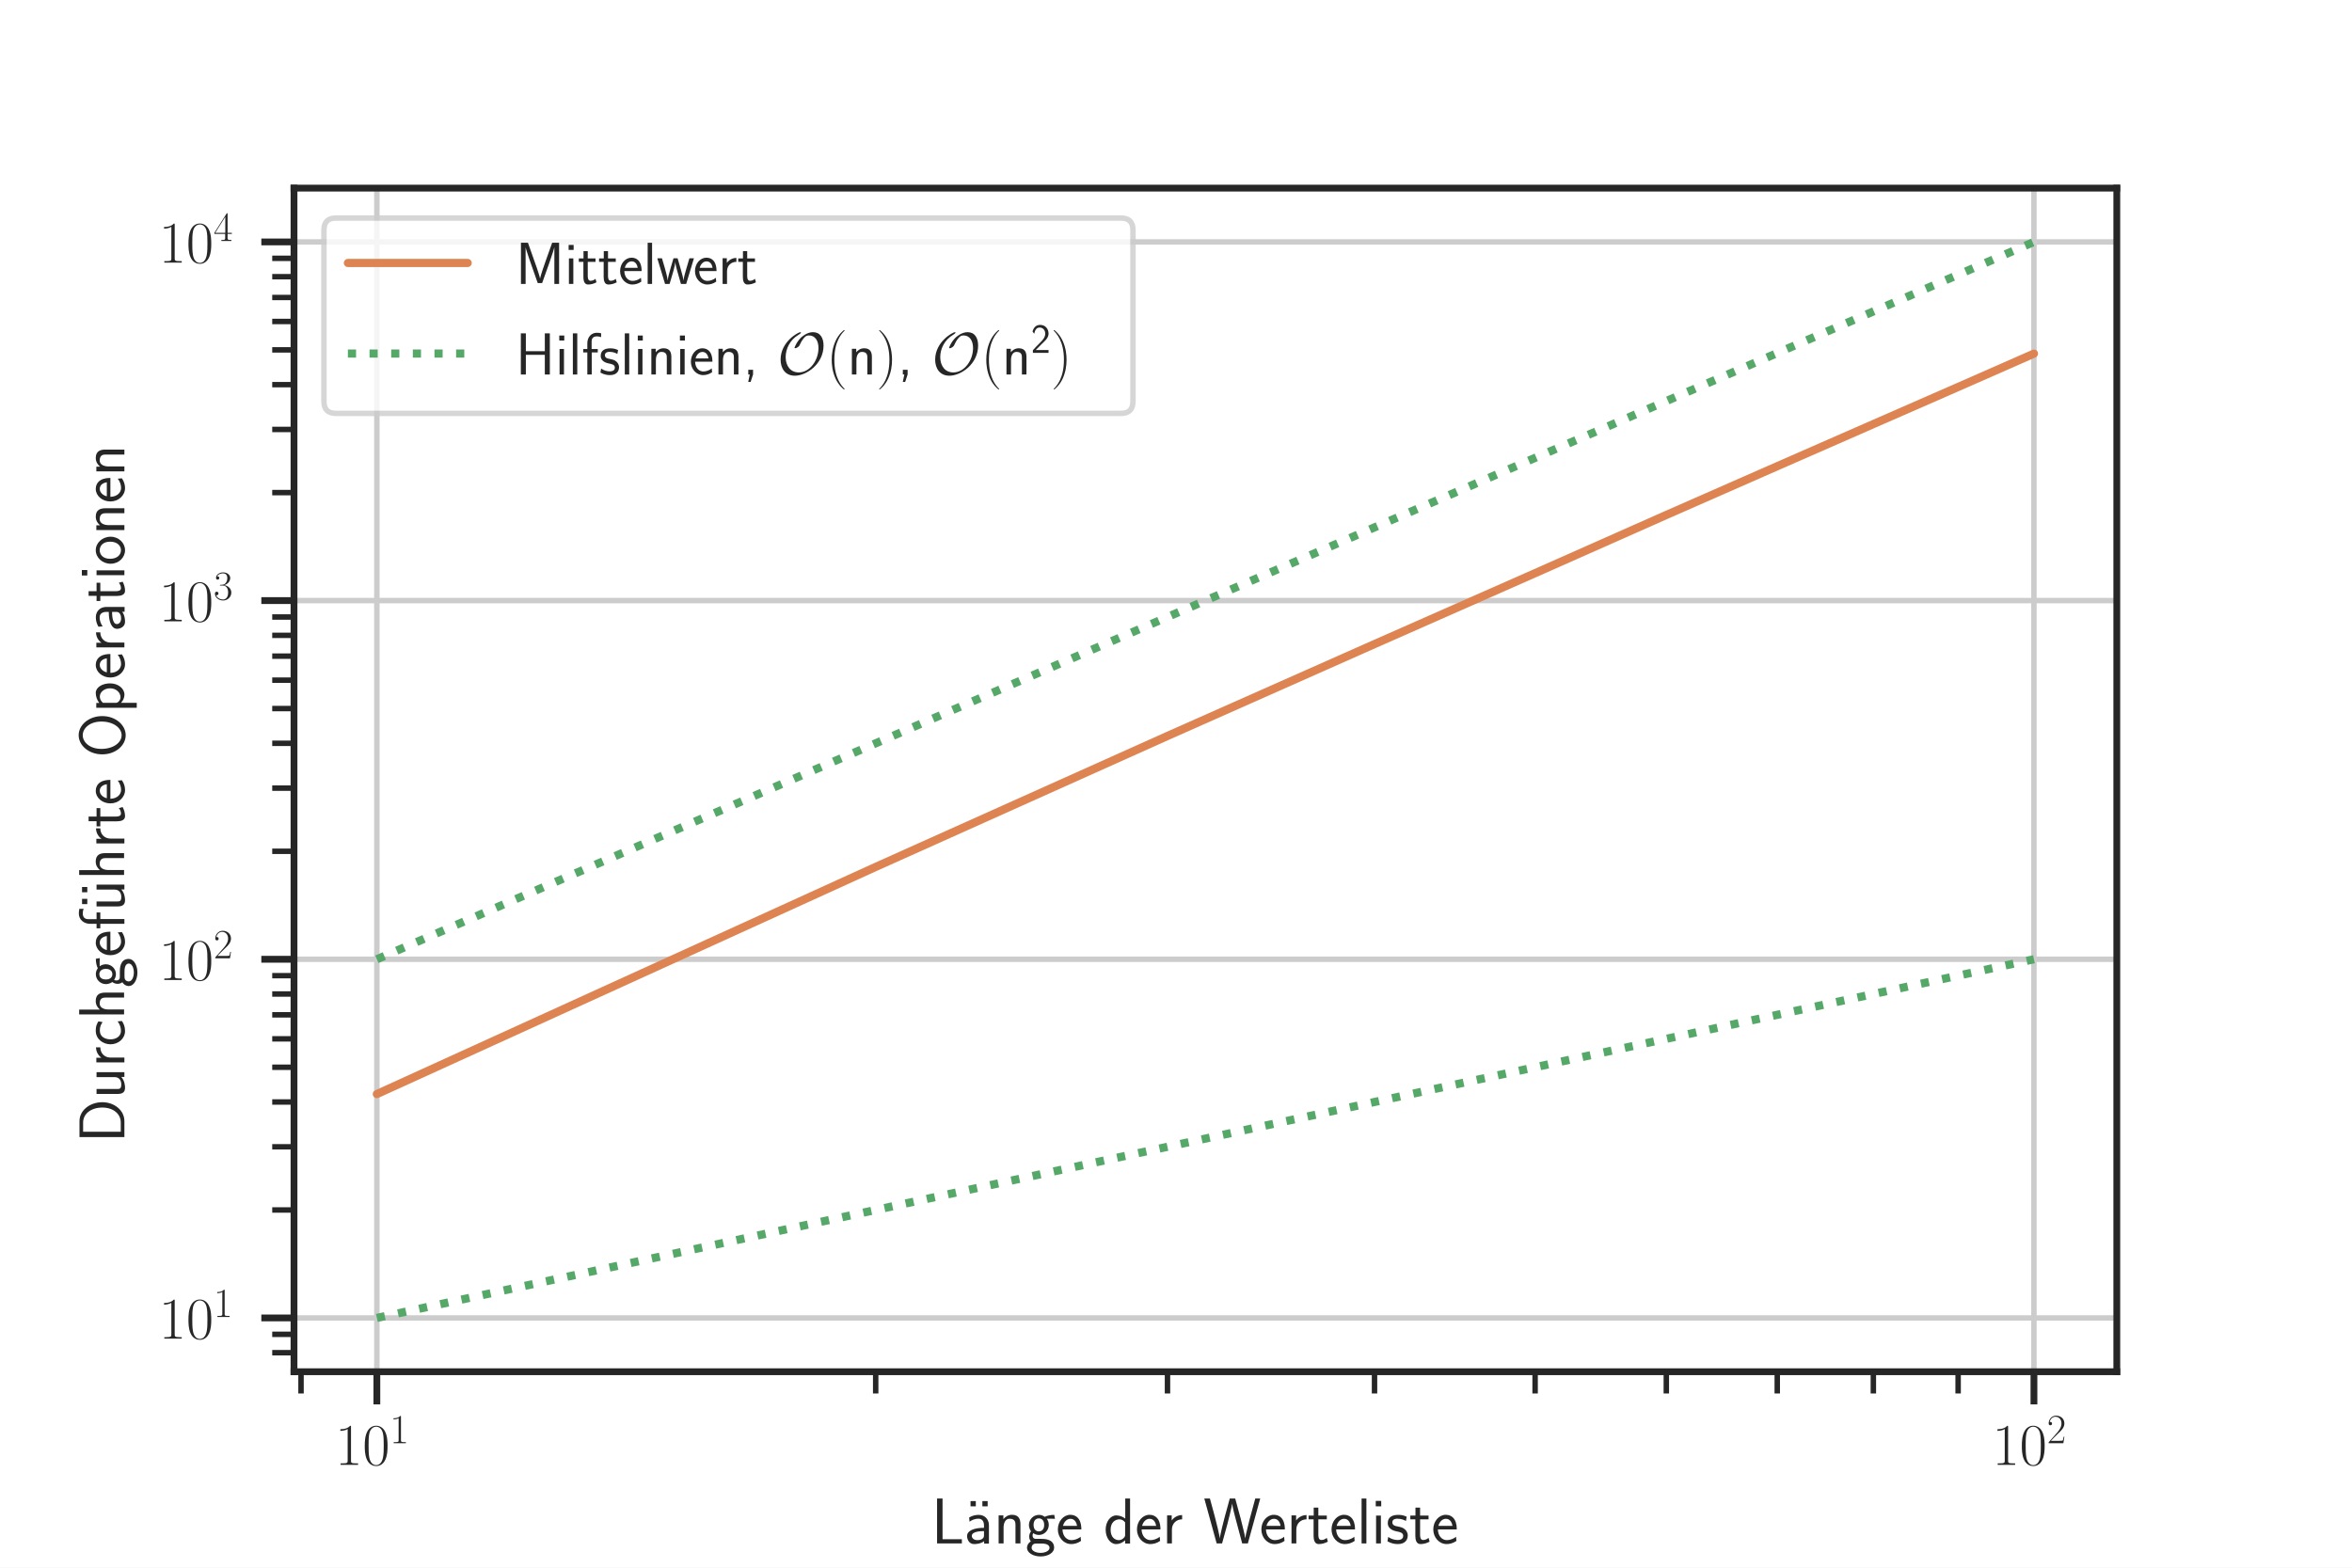
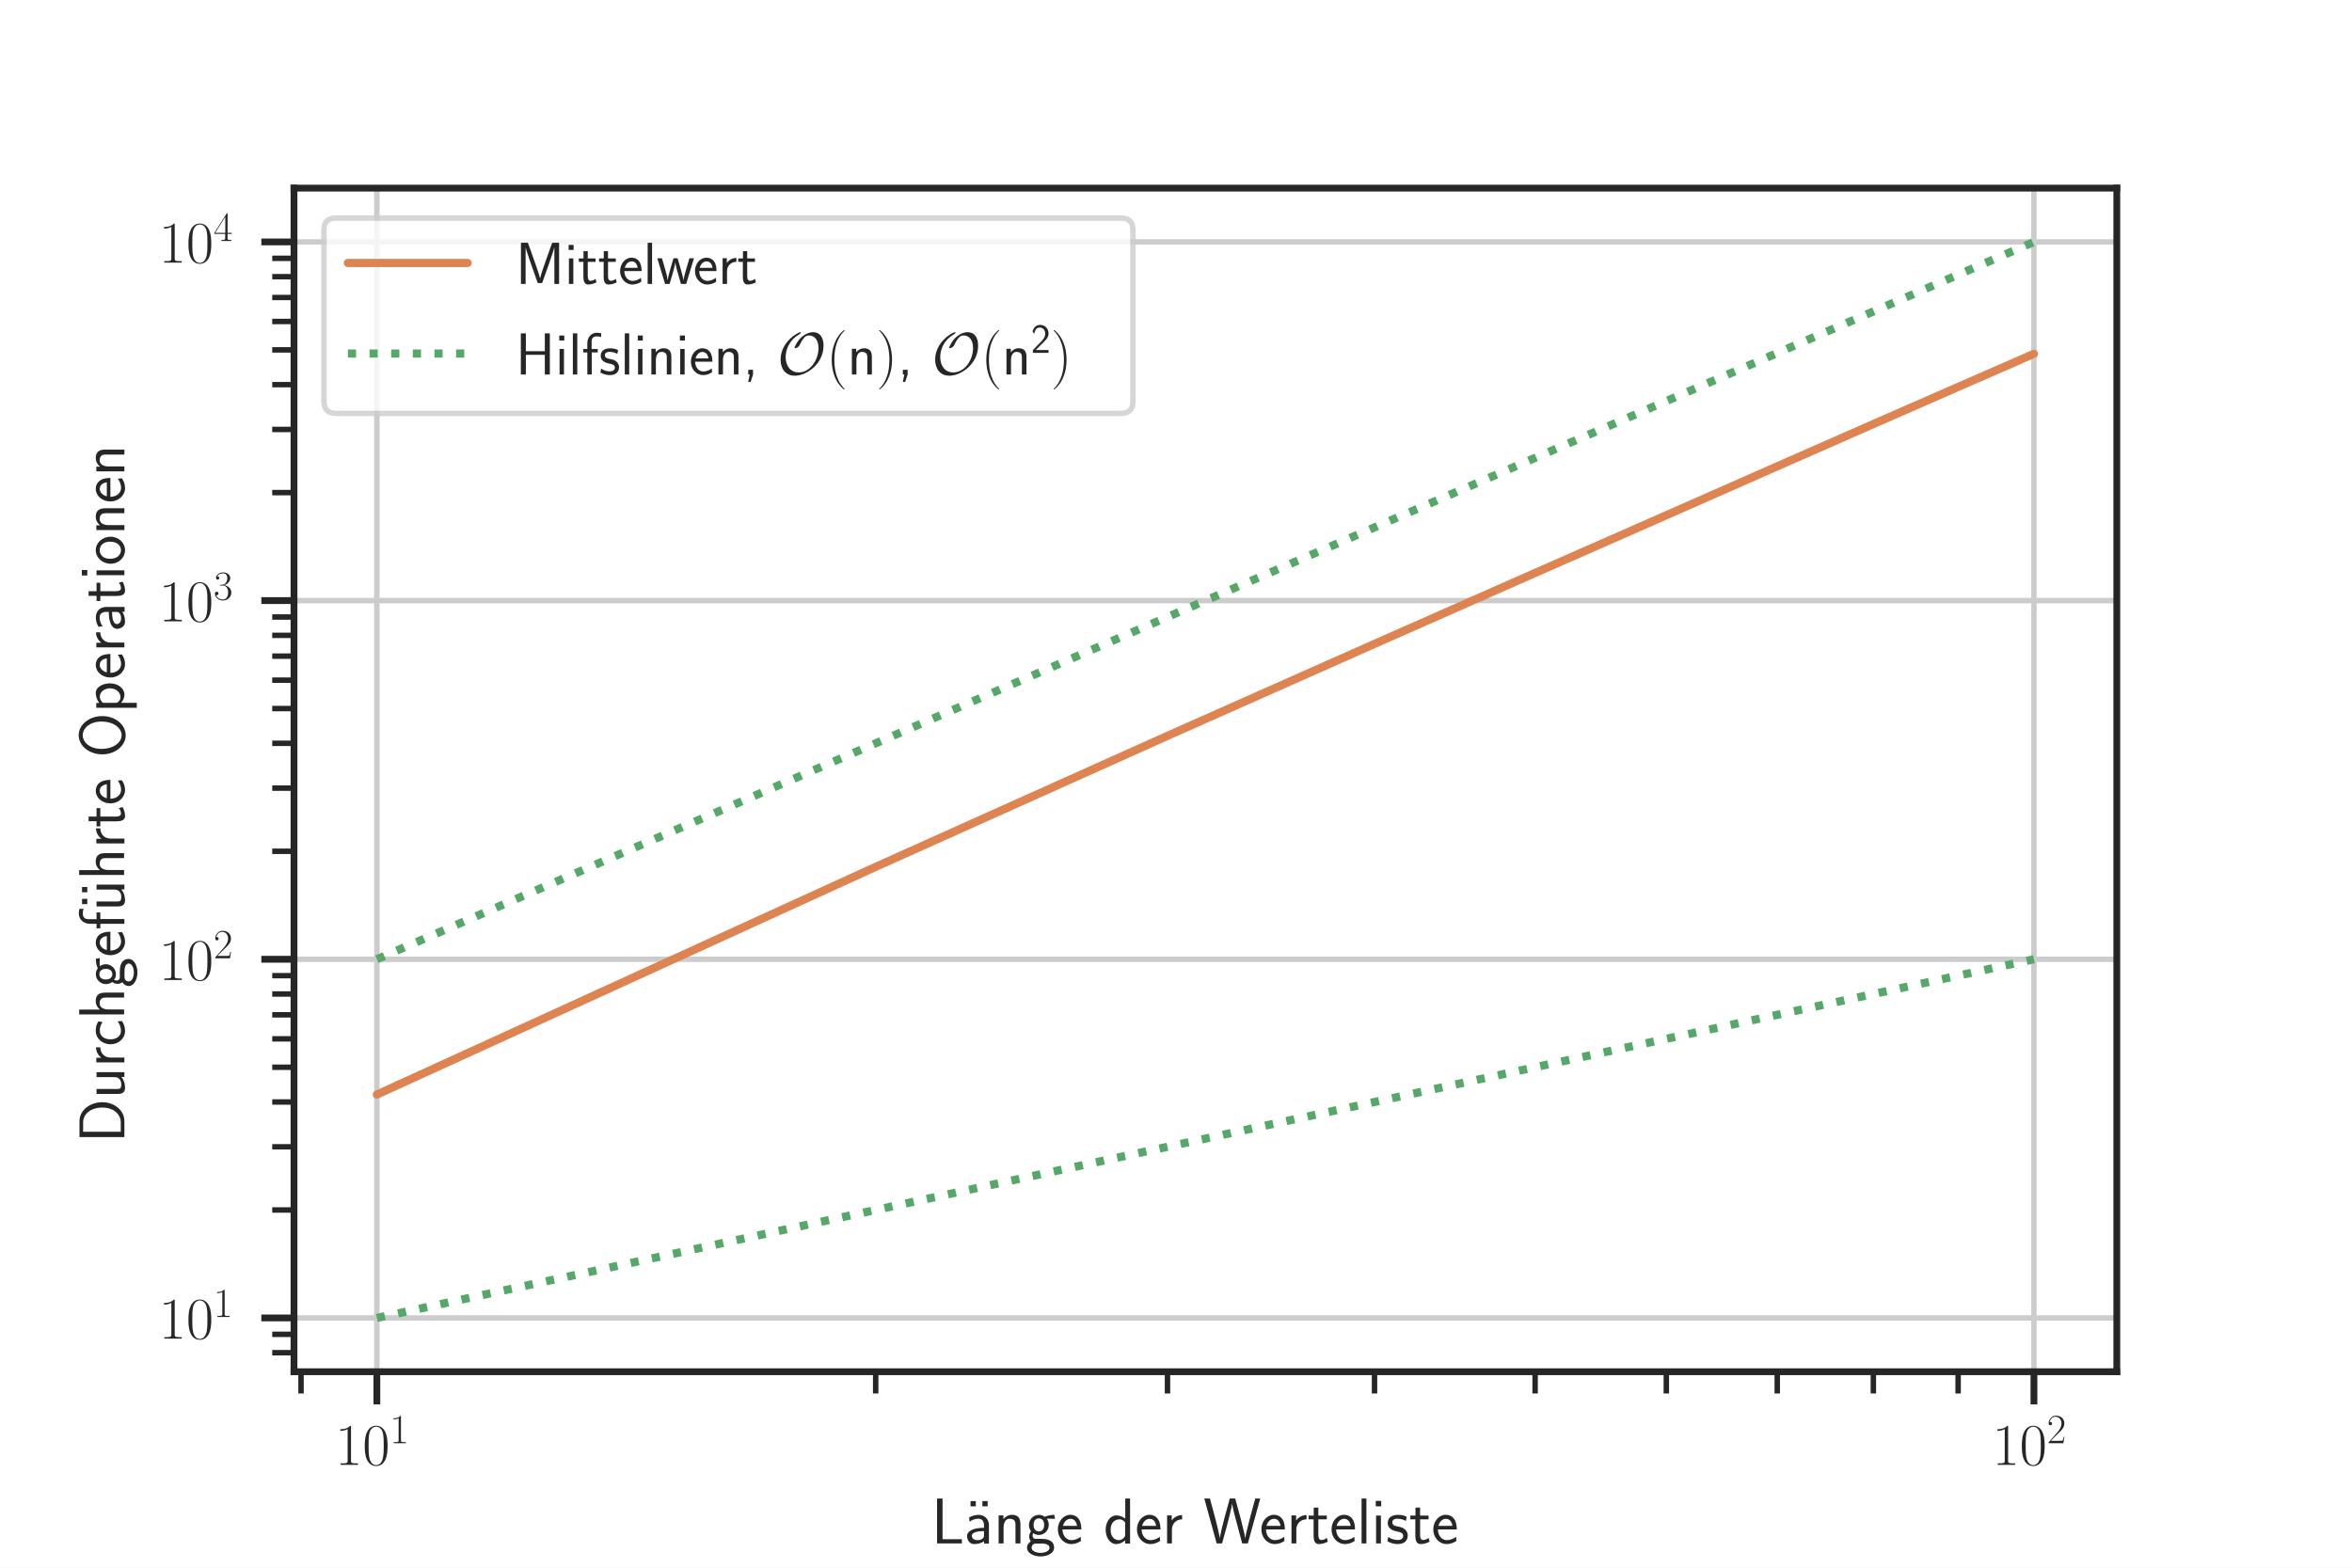
<svg xmlns="http://www.w3.org/2000/svg" xmlns:xlink="http://www.w3.org/1999/xlink" height="288pt" version="1.1" viewBox="0 0 432 288" width="432pt">
  <defs>
    <style type="text/css">*{stroke-linecap:butt;stroke-linejoin:round;}</style>
  </defs>
  <g id="figure_1">
    <g id="patch_1">
      <path d="M 0 288  L 432 288  L 432 0  L 0 0  z " style="fill:#ffffff;" />
    </g>
    <g id="axes_1">
      <g id="patch_2">
        <path d="M 54 252  L 388.8 252  L 388.8 34.56  L 54 34.56  z " style="fill:#ffffff;" />
      </g>
      <g id="matplotlib.axis_1">
        <g id="xtick_1">
          <g id="line2d_1">
-             <path clip-path="url(#pa0c20b4eb7)" d="M 69.218 252  L 69.218 34.56  " style="fill:none;stroke:#cccccc;stroke-linecap:round;" />
+             <path clip-path="url(#pddc9205311)" d="M 69.218 252  L 69.218 34.56  " style="fill:none;stroke:#cccccc;stroke-linecap:round;" />
          </g>
          <g id="line2d_2">
            <defs>
-               <path d="M 0 0  L 0 6  " id="m7b3c4030e3" style="stroke:#262626;stroke-width:1.25;" />
-             </defs>
-             <g>
-               <use style="fill:#262626;stroke:#262626;stroke-width:1.25;" x="69.218" xlink:href="#m7b3c4030e3" y="252" />
+               <path d="M 0 0  L 0 6  " id="m50758272ce" style="stroke:#262626;stroke-width:1.25;" />
+             </defs>
+             <g>
+               <use style="fill:#262626;stroke:#262626;stroke-width:1.25;" x="69.218" xlink:href="#m50758272ce" y="252" />
            </g>
          </g>
          <g id="text_1">
            <g style="fill:#262626;" transform="translate(61.55454 269.1103)scale(0.11 -0.11)">
              <defs>
                <path d="M 1702 4058  C 1702 4192 1696 4192 1606 4192  C 1357 3916 979 3827 621 3827  C 602 3827 570 3827 563 3808  C 557 3795 557 3782 557 3648  C 755 3648 1088 3686 1344 3839  L 1344 461  C 1344 236 1331 160 781 160  L 589 160  L 589 0  C 896 0 1216 0 1523 0  C 1830 0 2150 0 2458 0  L 2458 160  L 2266 160  C 1715 160 1702 230 1702 458  L 1702 4058  z " id="CMR17-31" transform="scale(0.015625)" />
                <path d="M 2688 2025  C 2688 2416 2682 3080 2413 3591  C 2176 4039 1798 4198 1466 4198  C 1158 4198 768 4058 525 3597  C 269 3118 243 2524 243 2025  C 243 1661 250 1106 448 619  C 723 -39 1216 -128 1466 -128  C 1760 -128 2208 -7 2470 600  C 2662 1042 2688 1559 2688 2025  z M 1466 -26  C 1056 -26 813 325 723 812  C 653 1188 653 1738 653 2096  C 653 2588 653 2997 736 3387  C 858 3929 1216 4096 1466 4096  C 1728 4096 2067 3923 2189 3400  C 2272 3036 2278 2607 2278 2096  C 2278 1680 2278 1169 2202 792  C 2067 95 1690 -26 1466 -26  z " id="CMR17-30" transform="scale(0.015625)" />
              </defs>
              <use transform="scale(0.996264)" xlink:href="#CMR17-31" />
              <use transform="translate(45.69048 0)scale(0.996264)" xlink:href="#CMR17-30" />
              <use transform="translate(91.38095 36.15364)scale(0.697382)" xlink:href="#CMR17-31" />
            </g>
          </g>
        </g>
        <g id="xtick_2">
          <g id="line2d_3">
-             <path clip-path="url(#pa0c20b4eb7)" d="M 373.582 252  L 373.582 34.56  " style="fill:none;stroke:#cccccc;stroke-linecap:round;" />
+             <path clip-path="url(#pddc9205311)" d="M 373.582 252  L 373.582 34.56  " style="fill:none;stroke:#cccccc;stroke-linecap:round;" />
          </g>
          <g id="line2d_4">
            <g>
-               <use style="fill:#262626;stroke:#262626;stroke-width:1.25;" x="373.582" xlink:href="#m7b3c4030e3" y="252" />
+               <use style="fill:#262626;stroke:#262626;stroke-width:1.25;" x="373.582" xlink:href="#m50758272ce" y="252" />
            </g>
          </g>
          <g id="text_2">
            <g style="fill:#262626;" transform="translate(365.9182 269.1103)scale(0.11 -0.11)">
              <defs>
                <path d="M 2669 989  L 2554 989  C 2490 536 2438 459 2413 420  C 2381 369 1920 369 1830 369  L 602 369  C 832 619 1280 1072 1824 1597  C 2214 1967 2669 2402 2669 3035  C 2669 3790 2067 4224 1395 4224  C 691 4224 262 3604 262 3030  C 262 2780 448 2748 525 2748  C 589 2748 781 2787 781 3010  C 781 3207 614 3264 525 3264  C 486 3264 448 3258 422 3245  C 544 3790 915 4058 1306 4058  C 1862 4058 2227 3617 2227 3035  C 2227 2479 1901 2000 1536 1584  L 262 146  L 262 0  L 2515 0  L 2669 989  z " id="CMR17-32" transform="scale(0.015625)" />
              </defs>
              <use transform="scale(0.996264)" xlink:href="#CMR17-31" />
              <use transform="translate(45.69048 0)scale(0.996264)" xlink:href="#CMR17-30" />
              <use transform="translate(91.38095 36.15364)scale(0.697382)" xlink:href="#CMR17-32" />
            </g>
          </g>
        </g>
        <g id="xtick_3">
          <g id="line2d_5">
            <defs>
-               <path d="M 0 0  L 0 4  " id="mdffe1704fd" style="stroke:#262626;" />
-             </defs>
-             <g>
-               <use style="fill:#262626;stroke:#262626;" x="55.291" xlink:href="#mdffe1704fd" y="252" />
+               <path d="M 0 0  L 0 4  " id="m660ee45338" style="stroke:#262626;" />
+             </defs>
+             <g>
+               <use style="fill:#262626;stroke:#262626;" x="55.291" xlink:href="#m660ee45338" y="252" />
            </g>
          </g>
        </g>
        <g id="xtick_4">
          <g id="line2d_6">
            <g>
-               <use style="fill:#262626;stroke:#262626;" x="160.841" xlink:href="#mdffe1704fd" y="252" />
+               <use style="fill:#262626;stroke:#262626;" x="160.841" xlink:href="#m660ee45338" y="252" />
            </g>
          </g>
        </g>
        <g id="xtick_5">
          <g id="line2d_7">
            <g>
-               <use style="fill:#262626;stroke:#262626;" x="214.437" xlink:href="#mdffe1704fd" y="252" />
+               <use style="fill:#262626;stroke:#262626;" x="214.437" xlink:href="#m660ee45338" y="252" />
            </g>
          </g>
        </g>
        <g id="xtick_6">
          <g id="line2d_8">
            <g>
-               <use style="fill:#262626;stroke:#262626;" x="252.463" xlink:href="#mdffe1704fd" y="252" />
+               <use style="fill:#262626;stroke:#262626;" x="252.463" xlink:href="#m660ee45338" y="252" />
            </g>
          </g>
        </g>
        <g id="xtick_7">
          <g id="line2d_9">
            <g>
-               <use style="fill:#262626;stroke:#262626;" x="281.959" xlink:href="#mdffe1704fd" y="252" />
+               <use style="fill:#262626;stroke:#262626;" x="281.959" xlink:href="#m660ee45338" y="252" />
            </g>
          </g>
        </g>
        <g id="xtick_8">
          <g id="line2d_10">
            <g>
-               <use style="fill:#262626;stroke:#262626;" x="306.059" xlink:href="#mdffe1704fd" y="252" />
+               <use style="fill:#262626;stroke:#262626;" x="306.059" xlink:href="#m660ee45338" y="252" />
            </g>
          </g>
        </g>
        <g id="xtick_9">
          <g id="line2d_11">
            <g>
-               <use style="fill:#262626;stroke:#262626;" x="326.435" xlink:href="#mdffe1704fd" y="252" />
+               <use style="fill:#262626;stroke:#262626;" x="326.435" xlink:href="#m660ee45338" y="252" />
            </g>
          </g>
        </g>
        <g id="xtick_10">
          <g id="line2d_12">
            <g>
-               <use style="fill:#262626;stroke:#262626;" x="344.086" xlink:href="#mdffe1704fd" y="252" />
+               <use style="fill:#262626;stroke:#262626;" x="344.086" xlink:href="#m660ee45338" y="252" />
            </g>
          </g>
        </g>
        <g id="xtick_11">
          <g id="line2d_13">
            <g>
-               <use style="fill:#262626;stroke:#262626;" x="359.655" xlink:href="#mdffe1704fd" y="252" />
+               <use style="fill:#262626;stroke:#262626;" x="359.655" xlink:href="#m660ee45338" y="252" />
            </g>
          </g>
        </g>
        <g id="text_3">
          <g style="fill:#262626;" transform="translate(171.063 283.5434)scale(0.12 -0.12)">
            <defs>
              <path d="M 1670 414  C 1594 414 1517 414 1440 414  L 1101 414  L 1101 4416  L 563 4416  L 563 0  L 3002 0  L 3002 414  L 1670 414  z " id="CMSS17-4c" transform="scale(0.015625)" />
              <path d="M 1178 4164  L 659 4164  L 659 3648  L 1178 3648  L 1178 4164  z M 2342 4164  L 1824 4164  L 1824 3648  L 2342 3648  L 2342 4164  z " id="CMSS17-7f" transform="scale(0.015625)" />
              <path d="M 2406 1791  C 2406 2392 1978 2808 1402 2808  C 1120 2808 813 2757 461 2553  L 499 2135  C 659 2248 934 2432 1395 2432  C 1722 2432 1920 2180 1920 1782  L 1920 1536  C 896 1536 256 1238 256 726  C 256 461 416 -64 947 -64  C 1043 -64 1562 -64 1933 217  L 1933 -19  L 2406 -19  L 2406 1791  z M 1920 816  C 1920 701 1920 548 1728 434  C 1562 325 1350 325 1261 325  C 941 325 723 511 723 744  C 723 1211 1722 1211 1920 1211  L 1920 816  z " id="CMSS17-61" transform="scale(0.015625)" />
              <path d="M 2618 1877  C 2618 2283 2522 2816 1798 2816  C 1389 2816 1120 2606 941 2389  L 941 2758  L 474 2758  L 474 0  L 960 0  L 960 1559  C 960 1964 1114 2428 1549 2428  C 2112 2428 2131 2048 2131 1829  L 2131 0  L 2618 0  L 2618 1877  z " id="CMSS17-6e" transform="scale(0.015625)" />
              <path d="M 2848 2808  C 2483 2808 2170 2738 1914 2617  C 1702 2777 1485 2808 1338 2808  C 781 2808 358 2349 358 1814  C 358 1468 550 1207 563 1195  C 448 1035 384 863 384 672  C 384 448 474 289 544 200  C 211 -3 166 -314 166 -435  C 166 -898 749 -1280 1498 -1280  C 2253 -1280 2835 -898 2835 -428  C 2835 448 1856 448 1587 448  L 1069 448  C 973 448 717 448 717 791  C 717 921 774 1004 781 1010  C 877 940 1075 832 1338 832  C 1869 832 2310 1278 2310 1827  C 2310 2132 2170 2355 2112 2432  L 2131 2432  C 2150 2432 2419 2432 2515 2432  C 2720 2432 2739 2429 2918 2419  L 2848 2808  z M 1338 1182  C 1120 1182 813 1315 813 1823  C 813 2375 1165 2464 1331 2464  C 1549 2464 1856 2331 1856 1823  C 1856 1271 1504 1182 1338 1182  z M 1581 -10  C 1734 -10 2381 -10 2381 -442  C 2381 -714 1984 -929 1504 -929  C 1018 -929 621 -720 621 -435  C 621 -403 621 -10 1062 -10  L 1581 -10  z " id="CMSS17-67" transform="scale(0.015625)" />
              <path d="M 2502 1377  C 2502 1590 2490 2003 2285 2345  C 2061 2713 1696 2816 1421 2816  C 755 2816 192 2188 192 1375  C 192 582 774 -64 1510 -64  C 1798 -64 2150 19 2470 248  C 2470 274 2458 414 2451 420  C 2451 433 2432 630 2432 656  C 2125 407 1773 325 1517 325  C 1107 325 666 667 646 1377  L 2502 1377  z M 698 1728  C 781 2084 1062 2421 1421 2421  C 1517 2421 1965 2421 2080 1728  L 698 1728  z " id="CMSS17-65" transform="scale(0.015625)" />
              <path d="M 2611 4416  L 2138 4416  L 2138 2438  C 1939 2603 1613 2756 1254 2756  C 672 2756 211 2131 211 1347  C 211 562 666 -64 1235 -64  C 1677 -64 1971 172 2125 306  L 2125 -13  L 2611 -13  L 2611 4416  z M 2125 836  C 2125 747 2125 653 1926 482  C 1798 375 1645 325 1498 325  C 1152 325 698 576 698 1340  C 698 2134 1210 2368 1562 2368  C 1798 2368 1990 2254 2125 2065  L 2125 836  z " id="CMSS17-64" transform="scale(0.015625)" />
              <path d="M 954 1363  C 954 1965 1395 2368 1958 2368  L 1958 2789  C 1549 2789 1165 2585 934 2253  L 934 2758  L 480 2758  L 480 0  L 954 0  L 954 1363  z " id="CMSS17-72" transform="scale(0.015625)" />
              <path d="M 5581 4416  L 5094 4416  L 4557 2437  C 4474 2118 4397 1801 4320 1482  C 4205 1011 4122 681 4109 515  L 4102 515  C 4090 687 4006 1049 3904 1457  C 3827 1795 3744 2131 3654 2462  L 3123 4416  L 2586 4416  L 2080 2562  L 1824 1549  C 1632 747 1626 632 1613 505  L 1606 505  C 1606 543 1581 753 1402 1498  C 1312 1868 1222 2244 1126 2601  L 634 4416  L 83 4416  L 1299 0  L 1830 0  L 2336 1839  L 2592 2851  C 2765 3564 2803 3742 2816 3901  L 2822 3901  C 2822 3876 2880 3474 3130 2545  L 3808 0  L 4365 0  L 5581 4416  z " id="CMSS17-57" transform="scale(0.015625)" />
              <path d="M 1069 2368  L 1901 2368  L 1901 2737  L 1069 2737  L 1069 3520  L 614 3520  L 614 2737  L 109 2737  L 109 2368  L 602 2368  L 602 749  C 602 384 685 -64 1107 -64  C 1427 -64 1722 25 2003 172  L 1901 548  C 1747 414 1562 337 1363 337  C 1082 337 1069 696 1069 856  L 1069 2368  z " id="CMSS17-74" transform="scale(0.015625)" />
              <path d="M 947 4416  L 474 4416  L 474 0  L 947 0  L 947 4416  z " id="CMSS17-6c" transform="scale(0.015625)" />
              <path d="M 979 4183  L 442 4183  L 442 3648  L 979 3648  L 979 4183  z M 947 2739  L 474 2739  L 474 0  L 947 0  L 947 2739  z " id="CMSS17-69" transform="scale(0.015625)" />
              <path d="M 2061 2627  C 1683 2807 1389 2807 1197 2807  C 742 2807 198 2648 198 2003  C 198 1359 902 1218 1094 1179  C 1389 1122 1715 1058 1715 740  C 1715 337 1254 337 1171 337  C 915 337 563 407 243 638  L 166 210  C 531 0 883 -64 1178 -64  C 1965 -64 2163 416 2163 781  C 2163 1094 1984 1305 1862 1401  C 1651 1568 1574 1587 1050 1696  C 960 1709 646 1779 646 2066  C 646 2432 1050 2432 1139 2432  C 1555 2432 1811 2303 1984 2208  L 2061 2627  z " id="CMSS17-73" transform="scale(0.015625)" />
            </defs>
            <use transform="scale(0.996264)" xlink:href="#CMSS17-4c" />
            <use transform="translate(49.72625 0)scale(0.996264)" xlink:href="#CMSS17-7f" />
            <use transform="translate(50.68711 0)scale(0.996264)" xlink:href="#CMSS17-61" />
            <use transform="translate(95.60903 0)scale(0.996264)" xlink:href="#CMSS17-6e" />
            <use transform="translate(143.814 0)scale(0.996264)" xlink:href="#CMSS17-67" />
            <use transform="translate(190.6576 0)scale(0.996264)" xlink:href="#CMSS17-65" />
            <use transform="translate(263.5255 0)scale(0.996264)" xlink:href="#CMSS17-64" />
            <use transform="translate(311.7305 0)scale(0.996264)" xlink:href="#CMSS17-65" />
            <use transform="translate(353.3693 0)scale(0.996264)" xlink:href="#CMSS17-72" />
            <use transform="translate(416.5082 0)scale(0.996264)" xlink:href="#CMSS17-57" />
            <use transform="translate(502.1479 0)scale(0.996264)" xlink:href="#CMSS17-65" />
            <use transform="translate(543.7867 0)scale(0.996264)" xlink:href="#CMSS17-72" />
            <use transform="translate(575.6965 0)scale(0.996264)" xlink:href="#CMSS17-74" />
            <use transform="translate(609.5281 0)scale(0.996264)" xlink:href="#CMSS17-65" />
            <use transform="translate(651.1669 0)scale(0.996264)" xlink:href="#CMSS17-6c" />
            <use transform="translate(673.3476 0)scale(0.996264)" xlink:href="#CMSS17-69" />
            <use transform="translate(695.5283 0)scale(0.996264)" xlink:href="#CMSS17-73" />
            <use transform="translate(731.4419 0)scale(0.996264)" xlink:href="#CMSS17-74" />
            <use transform="translate(765.2734 0)scale(0.996264)" xlink:href="#CMSS17-65" />
          </g>
        </g>
      </g>
      <g id="matplotlib.axis_2">
        <g id="ytick_1">
          <g id="line2d_14">
-             <path clip-path="url(#pa0c20b4eb7)" d="M 54 242.116  L 388.8 242.116  " style="fill:none;stroke:#cccccc;stroke-linecap:round;" />
+             <path clip-path="url(#pddc9205311)" d="M 54 242.116  L 388.8 242.116  " style="fill:none;stroke:#cccccc;stroke-linecap:round;" />
          </g>
          <g id="line2d_15">
            <defs>
-               <path d="M 0 0  L -6 0  " id="ma829214e34" style="stroke:#262626;stroke-width:1.25;" />
-             </defs>
-             <g>
-               <use style="fill:#262626;stroke:#262626;stroke-width:1.25;" x="54" xlink:href="#ma829214e34" y="242.116" />
+               <path d="M 0 0  L -6 0  " id="m47bf95c108" style="stroke:#262626;stroke-width:1.25;" />
+             </defs>
+             <g>
+               <use style="fill:#262626;stroke:#262626;stroke-width:1.25;" x="54" xlink:href="#m47bf95c108" y="242.116" />
            </g>
          </g>
          <g id="text_4">
            <g style="fill:#262626;" transform="translate(29.17273 245.9215)scale(0.11 -0.11)">
              <use transform="scale(0.996264)" xlink:href="#CMR17-31" />
              <use transform="translate(45.69048 0)scale(0.996264)" xlink:href="#CMR17-30" />
              <use transform="translate(91.38095 36.15364)scale(0.697382)" xlink:href="#CMR17-31" />
            </g>
          </g>
        </g>
        <g id="ytick_2">
          <g id="line2d_16">
-             <path clip-path="url(#pa0c20b4eb7)" d="M 54 176.225  L 388.8 176.225  " style="fill:none;stroke:#cccccc;stroke-linecap:round;" />
+             <path clip-path="url(#pddc9205311)" d="M 54 176.225  L 388.8 176.225  " style="fill:none;stroke:#cccccc;stroke-linecap:round;" />
          </g>
          <g id="line2d_17">
            <g>
-               <use style="fill:#262626;stroke:#262626;stroke-width:1.25;" x="54" xlink:href="#ma829214e34" y="176.225" />
+               <use style="fill:#262626;stroke:#262626;stroke-width:1.25;" x="54" xlink:href="#m47bf95c108" y="176.225" />
            </g>
          </g>
          <g id="text_5">
            <g style="fill:#262626;" transform="translate(29.17273 180.0306)scale(0.11 -0.11)">
              <use transform="scale(0.996264)" xlink:href="#CMR17-31" />
              <use transform="translate(45.69048 0)scale(0.996264)" xlink:href="#CMR17-30" />
              <use transform="translate(91.38095 36.15364)scale(0.697382)" xlink:href="#CMR17-32" />
            </g>
          </g>
        </g>
        <g id="ytick_3">
          <g id="line2d_18">
-             <path clip-path="url(#pa0c20b4eb7)" d="M 54 110.335  L 388.8 110.335  " style="fill:none;stroke:#cccccc;stroke-linecap:round;" />
+             <path clip-path="url(#pddc9205311)" d="M 54 110.335  L 388.8 110.335  " style="fill:none;stroke:#cccccc;stroke-linecap:round;" />
          </g>
          <g id="line2d_19">
            <g>
-               <use style="fill:#262626;stroke:#262626;stroke-width:1.25;" x="54" xlink:href="#ma829214e34" y="110.335" />
+               <use style="fill:#262626;stroke:#262626;stroke-width:1.25;" x="54" xlink:href="#m47bf95c108" y="110.335" />
            </g>
          </g>
          <g id="text_6">
            <g style="fill:#262626;" transform="translate(29.17273 114.1397)scale(0.11 -0.11)">
              <defs>
                <path d="M 1414 2157  C 1984 2157 2234 1662 2234 1090  C 2234 320 1824 25 1453 25  C 1114 25 563 194 390 693  C 422 680 454 680 486 680  C 640 680 755 782 755 948  C 755 1133 614 1216 486 1216  C 378 1216 211 1165 211 926  C 211 335 787 -128 1466 -128  C 2176 -128 2720 430 2720 1085  C 2720 1707 2208 2157 1600 2227  C 2086 2328 2554 2756 2554 3329  C 2554 3820 2048 4179 1472 4179  C 890 4179 378 3829 378 3329  C 378 3110 544 3072 627 3072  C 762 3072 877 3155 877 3321  C 877 3486 762 3569 627 3569  C 602 3569 570 3569 544 3557  C 730 3959 1235 4032 1459 4032  C 1683 4032 2106 3925 2106 3320  C 2106 3143 2080 2828 1862 2550  C 1670 2304 1453 2304 1242 2284  C 1210 2284 1062 2269 1037 2269  C 992 2263 966 2257 966 2208  C 966 2163 973 2157 1101 2157  L 1414 2157  z " id="CMR17-33" transform="scale(0.015625)" />
              </defs>
              <use transform="scale(0.996264)" xlink:href="#CMR17-31" />
              <use transform="translate(45.69048 0)scale(0.996264)" xlink:href="#CMR17-30" />
              <use transform="translate(91.38095 36.15364)scale(0.697382)" xlink:href="#CMR17-33" />
            </g>
          </g>
        </g>
        <g id="ytick_4">
          <g id="line2d_20">
-             <path clip-path="url(#pa0c20b4eb7)" d="M 54 44.444  L 388.8 44.444  " style="fill:none;stroke:#cccccc;stroke-linecap:round;" />
+             <path clip-path="url(#pddc9205311)" d="M 54 44.444  L 388.8 44.444  " style="fill:none;stroke:#cccccc;stroke-linecap:round;" />
          </g>
          <g id="line2d_21">
            <g>
-               <use style="fill:#262626;stroke:#262626;stroke-width:1.25;" x="54" xlink:href="#ma829214e34" y="44.444" />
+               <use style="fill:#262626;stroke:#262626;stroke-width:1.25;" x="54" xlink:href="#m47bf95c108" y="44.444" />
            </g>
          </g>
          <g id="text_7">
            <g style="fill:#262626;" transform="translate(29.17273 48.24881)scale(0.11 -0.11)">
              <defs>
                <path d="M 2150 4122  C 2150 4256 2144 4256 2029 4256  L 128 1254  L 128 1088  L 1779 1088  L 1779 457  C 1779 224 1766 160 1318 160  L 1197 160  L 1197 0  C 1402 0 1747 0 1965 0  C 2182 0 2528 0 2733 0  L 2733 160  L 2611 160  C 2163 160 2150 224 2150 457  L 2150 1088  L 2803 1088  L 2803 1254  L 2150 1254  L 2150 4122  z M 1798 3703  L 1798 1254  L 256 1254  L 1798 3703  z " id="CMR17-34" transform="scale(0.015625)" />
              </defs>
              <use transform="scale(0.996264)" xlink:href="#CMR17-31" />
              <use transform="translate(45.69048 0)scale(0.996264)" xlink:href="#CMR17-30" />
              <use transform="translate(91.38095 36.15364)scale(0.697382)" xlink:href="#CMR17-34" />
            </g>
          </g>
        </g>
        <g id="ytick_5">
          <g id="line2d_22">
            <defs>
-               <path d="M 0 0  L -4 0  " id="m6f85760d4e" style="stroke:#262626;" />
-             </defs>
-             <g>
-               <use style="fill:#262626;stroke:#262626;" x="54" xlink:href="#m6f85760d4e" y="248.502" />
+               <path d="M 0 0  L -4 0  " id="m35a59c4885" style="stroke:#262626;" />
+             </defs>
+             <g>
+               <use style="fill:#262626;stroke:#262626;" x="54" xlink:href="#m35a59c4885" y="248.502" />
            </g>
          </g>
        </g>
        <g id="ytick_6">
          <g id="line2d_23">
            <g>
-               <use style="fill:#262626;stroke:#262626;" x="54" xlink:href="#m6f85760d4e" y="245.131" />
+               <use style="fill:#262626;stroke:#262626;" x="54" xlink:href="#m35a59c4885" y="245.131" />
            </g>
          </g>
        </g>
        <g id="ytick_7">
          <g id="line2d_24">
            <g>
-               <use style="fill:#262626;stroke:#262626;" x="54" xlink:href="#m6f85760d4e" y="222.281" />
+               <use style="fill:#262626;stroke:#262626;" x="54" xlink:href="#m35a59c4885" y="222.281" />
            </g>
          </g>
        </g>
        <g id="ytick_8">
          <g id="line2d_25">
            <g>
-               <use style="fill:#262626;stroke:#262626;" x="54" xlink:href="#m6f85760d4e" y="210.678" />
+               <use style="fill:#262626;stroke:#262626;" x="54" xlink:href="#m35a59c4885" y="210.678" />
            </g>
          </g>
        </g>
        <g id="ytick_9">
          <g id="line2d_26">
            <g>
-               <use style="fill:#262626;stroke:#262626;" x="54" xlink:href="#m6f85760d4e" y="202.446" />
+               <use style="fill:#262626;stroke:#262626;" x="54" xlink:href="#m35a59c4885" y="202.446" />
            </g>
          </g>
        </g>
        <g id="ytick_10">
          <g id="line2d_27">
            <g>
-               <use style="fill:#262626;stroke:#262626;" x="54" xlink:href="#m6f85760d4e" y="196.061" />
+               <use style="fill:#262626;stroke:#262626;" x="54" xlink:href="#m35a59c4885" y="196.061" />
            </g>
          </g>
        </g>
        <g id="ytick_11">
          <g id="line2d_28">
            <g>
-               <use style="fill:#262626;stroke:#262626;" x="54" xlink:href="#m6f85760d4e" y="190.843" />
+               <use style="fill:#262626;stroke:#262626;" x="54" xlink:href="#m35a59c4885" y="190.843" />
            </g>
          </g>
        </g>
        <g id="ytick_12">
          <g id="line2d_29">
            <g>
-               <use style="fill:#262626;stroke:#262626;" x="54" xlink:href="#m6f85760d4e" y="186.432" />
+               <use style="fill:#262626;stroke:#262626;" x="54" xlink:href="#m35a59c4885" y="186.432" />
            </g>
          </g>
        </g>
        <g id="ytick_13">
          <g id="line2d_30">
            <g>
-               <use style="fill:#262626;stroke:#262626;" x="54" xlink:href="#m6f85760d4e" y="182.611" />
+               <use style="fill:#262626;stroke:#262626;" x="54" xlink:href="#m35a59c4885" y="182.611" />
            </g>
          </g>
        </g>
        <g id="ytick_14">
          <g id="line2d_31">
            <g>
-               <use style="fill:#262626;stroke:#262626;" x="54" xlink:href="#m6f85760d4e" y="179.24" />
+               <use style="fill:#262626;stroke:#262626;" x="54" xlink:href="#m35a59c4885" y="179.24" />
            </g>
          </g>
        </g>
        <g id="ytick_15">
          <g id="line2d_32">
            <g>
-               <use style="fill:#262626;stroke:#262626;" x="54" xlink:href="#m6f85760d4e" y="156.39" />
+               <use style="fill:#262626;stroke:#262626;" x="54" xlink:href="#m35a59c4885" y="156.39" />
            </g>
          </g>
        </g>
        <g id="ytick_16">
          <g id="line2d_33">
            <g>
-               <use style="fill:#262626;stroke:#262626;" x="54" xlink:href="#m6f85760d4e" y="144.788" />
+               <use style="fill:#262626;stroke:#262626;" x="54" xlink:href="#m35a59c4885" y="144.788" />
            </g>
          </g>
        </g>
        <g id="ytick_17">
          <g id="line2d_34">
            <g>
-               <use style="fill:#262626;stroke:#262626;" x="54" xlink:href="#m6f85760d4e" y="136.555" />
+               <use style="fill:#262626;stroke:#262626;" x="54" xlink:href="#m35a59c4885" y="136.555" />
            </g>
          </g>
        </g>
        <g id="ytick_18">
          <g id="line2d_35">
            <g>
-               <use style="fill:#262626;stroke:#262626;" x="54" xlink:href="#m6f85760d4e" y="130.17" />
+               <use style="fill:#262626;stroke:#262626;" x="54" xlink:href="#m35a59c4885" y="130.17" />
            </g>
          </g>
        </g>
        <g id="ytick_19">
          <g id="line2d_36">
            <g>
-               <use style="fill:#262626;stroke:#262626;" x="54" xlink:href="#m6f85760d4e" y="124.952" />
+               <use style="fill:#262626;stroke:#262626;" x="54" xlink:href="#m35a59c4885" y="124.952" />
            </g>
          </g>
        </g>
        <g id="ytick_20">
          <g id="line2d_37">
            <g>
-               <use style="fill:#262626;stroke:#262626;" x="54" xlink:href="#m6f85760d4e" y="120.541" />
+               <use style="fill:#262626;stroke:#262626;" x="54" xlink:href="#m35a59c4885" y="120.541" />
            </g>
          </g>
        </g>
        <g id="ytick_21">
          <g id="line2d_38">
            <g>
-               <use style="fill:#262626;stroke:#262626;" x="54" xlink:href="#m6f85760d4e" y="116.72" />
+               <use style="fill:#262626;stroke:#262626;" x="54" xlink:href="#m35a59c4885" y="116.72" />
            </g>
          </g>
        </g>
        <g id="ytick_22">
          <g id="line2d_39">
            <g>
-               <use style="fill:#262626;stroke:#262626;" x="54" xlink:href="#m6f85760d4e" y="113.35" />
+               <use style="fill:#262626;stroke:#262626;" x="54" xlink:href="#m35a59c4885" y="113.35" />
            </g>
          </g>
        </g>
        <g id="ytick_23">
          <g id="line2d_40">
            <g>
-               <use style="fill:#262626;stroke:#262626;" x="54" xlink:href="#m6f85760d4e" y="90.499" />
+               <use style="fill:#262626;stroke:#262626;" x="54" xlink:href="#m35a59c4885" y="90.499" />
            </g>
          </g>
        </g>
        <g id="ytick_24">
          <g id="line2d_41">
            <g>
-               <use style="fill:#262626;stroke:#262626;" x="54" xlink:href="#m6f85760d4e" y="78.897" />
+               <use style="fill:#262626;stroke:#262626;" x="54" xlink:href="#m35a59c4885" y="78.897" />
            </g>
          </g>
        </g>
        <g id="ytick_25">
          <g id="line2d_42">
            <g>
-               <use style="fill:#262626;stroke:#262626;" x="54" xlink:href="#m6f85760d4e" y="70.664" />
+               <use style="fill:#262626;stroke:#262626;" x="54" xlink:href="#m35a59c4885" y="70.664" />
            </g>
          </g>
        </g>
        <g id="ytick_26">
          <g id="line2d_43">
            <g>
-               <use style="fill:#262626;stroke:#262626;" x="54" xlink:href="#m6f85760d4e" y="64.279" />
+               <use style="fill:#262626;stroke:#262626;" x="54" xlink:href="#m35a59c4885" y="64.279" />
            </g>
          </g>
        </g>
        <g id="ytick_27">
          <g id="line2d_44">
            <g>
-               <use style="fill:#262626;stroke:#262626;" x="54" xlink:href="#m6f85760d4e" y="59.061" />
+               <use style="fill:#262626;stroke:#262626;" x="54" xlink:href="#m35a59c4885" y="59.061" />
            </g>
          </g>
        </g>
        <g id="ytick_28">
          <g id="line2d_45">
            <g>
-               <use style="fill:#262626;stroke:#262626;" x="54" xlink:href="#m6f85760d4e" y="54.65" />
+               <use style="fill:#262626;stroke:#262626;" x="54" xlink:href="#m35a59c4885" y="54.65" />
            </g>
          </g>
        </g>
        <g id="ytick_29">
          <g id="line2d_46">
            <g>
-               <use style="fill:#262626;stroke:#262626;" x="54" xlink:href="#m6f85760d4e" y="50.829" />
+               <use style="fill:#262626;stroke:#262626;" x="54" xlink:href="#m35a59c4885" y="50.829" />
            </g>
          </g>
        </g>
        <g id="ytick_30">
          <g id="line2d_47">
            <g>
-               <use style="fill:#262626;stroke:#262626;" x="54" xlink:href="#m6f85760d4e" y="47.459" />
+               <use style="fill:#262626;stroke:#262626;" x="54" xlink:href="#m35a59c4885" y="47.459" />
            </g>
          </g>
        </g>
        <g id="text_8">
          <g style="fill:#262626;" transform="translate(22.84813 209.9597)rotate(-90)scale(0.12 -0.12)">
            <defs>
              <path d="M 570 4416  L 570 0  L 2144 0  C 3194 0 4000 980 4000 2170  C 4000 3398 3194 4416 2144 4416  L 570 4416  z M 1094 357  L 1094 4059  L 2003 4059  C 2861 4059 3475 3277 3475 2170  C 3475 1107 2867 357 2003 357  L 1094 357  z " id="CMSS17-44" transform="scale(0.015625)" />
              <path d="M 2618 2739  L 2131 2739  L 2131 972  C 2131 498 1786 306 1421 306  C 998 306 960 447 960 709  L 960 2739  L 474 2739  L 474 678  C 474 179 646 -64 1088 -64  C 1306 -64 1798 -13 2144 306  L 2144 0  L 2618 0  L 2618 2739  z " id="CMSS17-75" transform="scale(0.015625)" />
              <path d="M 2464 2541  C 2464 2585 2170 2714 2093 2739  C 1882 2816 1613 2816 1542 2816  C 710 2816 211 2093 211 1363  C 211 595 768 -64 1517 -64  C 1946 -64 2253 76 2502 242  L 2464 664  C 2189 453 1869 337 1523 337  C 1024 337 698 774 698 1369  C 698 1831 909 2414 1549 2414  C 1901 2414 2099 2343 2394 2145  L 2464 2541  z " id="CMSS17-63" transform="scale(0.015625)" />
              <path d="M 2618 1891  C 2618 2292 2522 2820 1798 2820  C 1395 2820 1133 2623 947 2407  L 947 4448  L 474 4448  L 474 32  L 960 32  L 960 1573  C 960 1973 1114 2432 1549 2432  C 2112 2432 2131 2056 2131 1839  L 2131 32  L 2618 32  L 2618 1891  z " id="CMSS17-68" transform="scale(0.015625)" />
              <path d="M 1075 2368  L 1722 2368  L 1722 2737  L 1062 2737  L 1062 3559  C 1062 4014 1408 4092 1606 4092  C 1670 4092 1850 4092 2080 4009  L 2080 4429  C 1933 4461 1754 4480 1613 4480  C 1018 4480 602 3993 602 3359  L 602 2737  L 160 2737  L 160 2368  L 602 2368  L 602 0  L 1075 0  L 1075 2368  z " id="CMSS17-66" transform="scale(0.015625)" />
              <path d="M 4096 2178  C 4096 3503 3219 4497 2214 4497  C 1210 4497 333 3497 333 2178  C 333 847 1222 -128 2214 -128  C 3206 -128 4096 847 4096 2178  z M 2214 273  C 1510 273 870 1057 870 2261  C 870 3433 1549 4096 2214 4096  C 2880 4096 3558 3433 3558 2261  C 3558 1051 2912 273 2214 273  z " id="CMSS17-4f" transform="scale(0.015625)" />
              <path d="M 966 333  C 1178 129 1466 -5 1773 -5  C 2368 -5 2880 603 2880 1412  C 2880 2159 2496 2816 1946 2816  C 1626 2816 1242 2702 954 2472  L 954 2765  L 480 2765  L 480 -1216  L 966 -1216  L 966 333  z M 966 2100  C 1018 2176 1235 2415 1587 2415  C 2035 2415 2394 1960 2394 1412  C 2394 787 1958 384 1530 384  C 1402 384 1267 415 1139 523  C 966 674 966 768 966 857  L 966 2100  z " id="CMSS17-70" transform="scale(0.015625)" />
              <path d="M 2829 1356  C 2829 2176 2221 2816 1504 2816  C 768 2816 173 2157 173 1356  C 173 544 787 -64 1498 -64  C 2227 -64 2829 563 2829 1356  z M 1504 337  C 1050 337 659 709 659 1408  C 659 2151 1114 2427 1498 2427  C 1914 2427 2342 2126 2342 1408  C 2342 683 1926 337 1504 337  z " id="CMSS17-6f" transform="scale(0.015625)" />
            </defs>
            <use transform="scale(0.996264)" xlink:href="#CMSS17-44" />
            <use transform="translate(67.54284 0)scale(0.996264)" xlink:href="#CMSS17-75" />
            <use transform="translate(115.7478 0)scale(0.996264)" xlink:href="#CMSS17-72" />
            <use transform="translate(147.6576 0)scale(0.996264)" xlink:href="#CMSS17-63" />
            <use transform="translate(189.2964 0)scale(0.996264)" xlink:href="#CMSS17-68" />
            <use transform="translate(237.5013 0)scale(0.996264)" xlink:href="#CMSS17-67" />
            <use transform="translate(284.3449 0)scale(0.996264)" xlink:href="#CMSS17-65" />
            <use transform="translate(325.9838 0)scale(0.996264)" xlink:href="#CMSS17-66" />
            <use transform="translate(355.2911 0)scale(0.996264)" xlink:href="#CMSS17-7f" />
            <use transform="translate(354.6104 0)scale(0.996264)" xlink:href="#CMSS17-75" />
            <use transform="translate(402.8154 0)scale(0.996264)" xlink:href="#CMSS17-68" />
            <use transform="translate(451.0203 0)scale(0.996264)" xlink:href="#CMSS17-72" />
            <use transform="translate(482.9301 0)scale(0.996264)" xlink:href="#CMSS17-74" />
            <use transform="translate(516.7617 0)scale(0.996264)" xlink:href="#CMSS17-65" />
            <use transform="translate(589.6296 0)scale(0.996264)" xlink:href="#CMSS17-4f" />
            <use transform="translate(658.6538 0)scale(0.996264)" xlink:href="#CMSS17-70" />
            <use transform="translate(709.4612 0)scale(0.996264)" xlink:href="#CMSS17-65" />
            <use transform="translate(751.1 0)scale(0.996264)" xlink:href="#CMSS17-72" />
            <use transform="translate(783.0098 0)scale(0.996264)" xlink:href="#CMSS17-61" />
            <use transform="translate(827.9317 0)scale(0.996264)" xlink:href="#CMSS17-74" />
            <use transform="translate(861.7633 0)scale(0.996264)" xlink:href="#CMSS17-69" />
            <use transform="translate(883.944 0)scale(0.996264)" xlink:href="#CMSS17-6f" />
            <use transform="translate(930.7877 0)scale(0.996264)" xlink:href="#CMSS17-6e" />
            <use transform="translate(978.9926 0)scale(0.996264)" xlink:href="#CMSS17-65" />
            <use transform="translate(1020.631 0)scale(0.996264)" xlink:href="#CMSS17-6e" />
          </g>
        </g>
      </g>
      <g id="line2d_48">
-         <path clip-path="url(#pa0c20b4eb7)" d="M 69.218 200.994  L 160.841 159.26  L 214.437 135.202  L 252.463 118.323  L 281.959 105.297  L 306.059 94.603  L 326.435 85.646  L 344.086 77.908  L 359.655 71.091  L 373.582 64.965  " style="fill:none;stroke:#dd8452;stroke-linecap:round;stroke-width:1.5;" />
+         <path clip-path="url(#pddc9205311)" d="M 69.218 201.087  L 160.841 159.249  L 214.437 135.179  L 252.463 118.286  L 281.959 105.258  L 306.059 94.655  L 326.435 85.666  L 344.086 77.902  L 359.655 71.084  L 373.582 64.995  " style="fill:none;stroke:#dd8452;stroke-linecap:round;stroke-width:1.5;" />
      </g>
      <g id="line2d_49">
-         <path clip-path="url(#pa0c20b4eb7)" d="M 69.218 242.116  L 160.841 222.281  L 214.437 210.678  L 252.463 202.446  L 281.959 196.061  L 306.059 190.843  L 326.435 186.432  L 344.086 182.611  L 359.655 179.24  L 373.582 176.225  " style="fill:none;stroke:#55a868;stroke-dasharray:1.5,2.475;stroke-dashoffset:0;stroke-width:1.5;" />
+         <path clip-path="url(#pddc9205311)" d="M 69.218 242.116  L 160.841 222.281  L 214.437 210.678  L 252.463 202.446  L 281.959 196.061  L 306.059 190.843  L 326.435 186.432  L 344.086 182.611  L 359.655 179.24  L 373.582 176.225  " style="fill:none;stroke:#55a868;stroke-dasharray:1.5,2.475;stroke-dashoffset:0;stroke-width:1.5;" />
      </g>
      <g id="line2d_50">
-         <path clip-path="url(#pa0c20b4eb7)" d="M 69.218 176.225  L 160.841 136.555  L 214.437 113.35  L 252.463 96.885  L 281.959 84.114  L 306.059 73.679  L 326.435 64.857  L 344.086 57.215  L 359.655 50.474  L 373.582 44.444  " style="fill:none;stroke:#55a868;stroke-dasharray:1.5,2.475;stroke-dashoffset:0;stroke-width:1.5;" />
+         <path clip-path="url(#pddc9205311)" d="M 69.218 176.225  L 160.841 136.555  L 214.437 113.35  L 252.463 96.885  L 281.959 84.114  L 306.059 73.679  L 326.435 64.857  L 344.086 57.215  L 359.655 50.474  L 373.582 44.444  " style="fill:none;stroke:#55a868;stroke-dasharray:1.5,2.475;stroke-dashoffset:0;stroke-width:1.5;" />
      </g>
      <g id="patch_3">
        <path d="M 54 252  L 54 34.56  " style="fill:none;stroke:#262626;stroke-linecap:square;stroke-linejoin:miter;stroke-width:1.25;" />
      </g>
      <g id="patch_4">
        <path d="M 388.8 252  L 388.8 34.56  " style="fill:none;stroke:#262626;stroke-linecap:square;stroke-linejoin:miter;stroke-width:1.25;" />
      </g>
      <g id="patch_5">
        <path d="M 54 252  L 388.8 252  " style="fill:none;stroke:#262626;stroke-linecap:square;stroke-linejoin:miter;stroke-width:1.25;" />
      </g>
      <g id="patch_6">
        <path d="M 54 34.56  L 388.8 34.56  " style="fill:none;stroke:#262626;stroke-linecap:square;stroke-linejoin:miter;stroke-width:1.25;" />
      </g>
      <g id="legend_1">
        <g id="patch_7">
          <path d="M 61.7 75.942  L 205.894 75.942  Q 208.094 75.942 208.094 73.742  L 208.094 42.26  Q 208.094 40.06 205.894 40.06  L 61.7 40.06  Q 59.5 40.06 59.5 42.26  L 59.5 73.742  Q 59.5 75.942 61.7 75.942  z " style="fill:#ffffff;opacity:0.8;stroke:#cccccc;stroke-linejoin:miter;" />
        </g>
        <g id="line2d_51">
          <path d="M 63.9 48.31  L 85.9 48.31  " style="fill:none;stroke:#dd8452;stroke-linecap:round;stroke-width:1.5;" />
        </g>
        <g id="line2d_52" />
        <g id="text_9">
          <g style="fill:#262626;" transform="translate(94.7 52.16)scale(0.11 -0.11)">
            <defs>
              <path d="M 3194 2371  L 2886 1473  C 2835 1307 2662 791 2624 587  L 2618 587  C 2598 715 2560 849 2458 1174  C 2400 1365 2336 1562 2272 1741  L 1325 4416  L 576 4416  L 576 0  L 1075 0  L 1075 3900  L 1082 3900  C 1082 3894 1139 3613 1530 2499  L 2374 96  L 2848 96  L 3610 2231  C 3661 2378 3821 2843 3891 3066  C 3955 3257 4115 3728 4154 3913  L 4160 3913  L 4160 0  L 4666 0  L 4666 4416  L 3923 4416  L 3194 2371  z " id="CMSS17-4d" transform="scale(0.015625)" />
              <path d="M 4013 2752  L 3526 2752  L 3187 1601  C 3117 1358 2918 685 2893 371  L 2886 371  C 2874 564 2765 1024 2586 1633  L 2259 2752  L 1818 2752  L 1498 1658  C 1338 1101 1216 627 1203 371  L 1197 371  C 1171 749 909 1633 870 1773  L 582 2752  L 83 2752  L 915 0  L 1402 0  C 1734 1096 1990 1943 2010 2370  C 2022 2160 2131 1707 2195 1484  L 2618 0  L 3181 0  L 4013 2752  z " id="CMSS17-77" transform="scale(0.015625)" />
            </defs>
            <use transform="scale(0.996264)" xlink:href="#CMSS17-4d" />
            <use transform="translate(81.67603 0)scale(0.996264)" xlink:href="#CMSS17-69" />
            <use transform="translate(103.8568 0)scale(0.996264)" xlink:href="#CMSS17-74" />
            <use transform="translate(137.6883 0)scale(0.996264)" xlink:href="#CMSS17-74" />
            <use transform="translate(171.5199 0)scale(0.996264)" xlink:href="#CMSS17-65" />
            <use transform="translate(213.1587 0)scale(0.996264)" xlink:href="#CMSS17-6c" />
            <use transform="translate(235.3394 0)scale(0.996264)" xlink:href="#CMSS17-77" />
            <use transform="translate(296.5565 0)scale(0.996264)" xlink:href="#CMSS17-65" />
            <use transform="translate(338.1953 0)scale(0.996264)" xlink:href="#CMSS17-72" />
            <use transform="translate(370.1051 0)scale(0.996264)" xlink:href="#CMSS17-74" />
          </g>
        </g>
        <g id="line2d_53">
          <path d="M 63.9 64.952  L 85.9 64.952  " style="fill:none;stroke:#55a868;stroke-dasharray:1.5,2.475;stroke-dashoffset:0;stroke-width:1.5;" />
        </g>
        <g id="line2d_54" />
        <g id="text_10">
          <g style="fill:#262626;" transform="translate(94.7 68.80201)scale(0.11 -0.11)">
            <defs>
              <path d="M 3674 4416  L 3136 4416  L 3136 2501  L 1101 2501  L 1101 4416  L 563 4416  L 563 0  L 1101 0  L 1101 2112  L 3136 2112  L 3136 0  L 3674 0  L 3674 4416  z " id="CMSS17-48" transform="scale(0.015625)" />
              <path d="M 1088 6  L 1088 510  L 576 510  L 576 0  L 736 0  L 570 -800  L 826 -800  L 1088 6  z " id="CMSS17-2c" transform="scale(0.015625)" />
              <path d="M 4973 3111  C 4973 3928 4614 4544 3834 4544  C 3168 4544 2605 4004 2560 3966  C 2048 3458 1856 2879 1856 2867  C 1856 2828 1888 2822 1920 2822  C 2042 2822 2144 2886 2240 2957  C 2355 3040 2362 3060 2432 3208  C 2490 3337 2637 3651 2874 3922  C 3027 4096 3155 4192 3411 4192  C 4032 4192 4429 3678 4429 2835  C 4429 1523 3501 224 2317 224  C 1408 224 909 950 909 1870  C 909 2744 1357 3709 2291 4261  C 2355 4300 2547 4416 2547 4499  C 2547 4544 2496 4544 2483 4544  C 2259 4544 365 3522 365 1594  C 365 694 832 -128 1894 -128  C 3142 -128 4973 1132 4973 3111  z " id="CMSY10-4f" transform="scale(0.015625)" />
              <path d="M 1958 -1561  C 1958 -1555 1958 -1542 1939 -1523  C 1645 -1224 858 -407 858 1581  C 858 3569 1632 4379 1946 4697  C 1946 4704 1958 4717 1958 4736  C 1958 4755 1939 4768 1914 4768  C 1843 4768 1299 4296 986 3594  C 666 2887 576 2199 576 1588  C 576 1128 621 351 1005 -471  C 1312 -1135 1837 -1600 1914 -1600  C 1946 -1600 1958 -1587 1958 -1561  z " id="CMR17-28" transform="scale(0.015625)" />
              <path d="M 1683 1581  C 1683 2040 1638 2817 1254 3639  C 947 4303 422 4768 346 4768  C 326 4768 301 4761 301 4729  C 301 4717 307 4710 314 4697  C 621 4378 1402 3568 1402 1584  C 1402 -407 627 -1217 314 -1537  C 307 -1549 301 -1556 301 -1568  C 301 -1600 326 -1600 346 -1600  C 416 -1600 960 -1128 1274 -426  C 1594 281 1683 969 1683 1581  z " id="CMR17-29" transform="scale(0.015625)" />
              <path d="M 1651 1357  C 1830 1541 2099 1764 2285 1987  C 2464 2204 2701 2511 2701 2957  C 2701 3657 2227 4288 1421 4288  C 787 4288 422 3893 250 3274  L 499 2929  C 640 3510 838 3880 1338 3880  C 1888 3880 2195 3433 2195 2942  C 2195 2355 1747 1901 1408 1563  C 1030 1187 659 804 301 408  L 301 0  L 2701 0  L 2701 433  L 1613 433  C 1536 433 1459 433 1382 433  L 742 433  L 742 439  L 1651 1357  z " id="CMSS17-32" transform="scale(0.015625)" />
            </defs>
            <use transform="scale(0.996264)" xlink:href="#CMSS17-48" />
            <use transform="translate(66.06152 0)scale(0.996264)" xlink:href="#CMSS17-69" />
            <use transform="translate(88.24224 0)scale(0.996264)" xlink:href="#CMSS17-6c" />
            <use transform="translate(110.423 0)scale(0.996264)" xlink:href="#CMSS17-66" />
            <use transform="translate(139.0496 0)scale(0.996264)" xlink:href="#CMSS17-73" />
            <use transform="translate(174.9632 0)scale(0.996264)" xlink:href="#CMSS17-6c" />
            <use transform="translate(197.1439 0)scale(0.996264)" xlink:href="#CMSS17-69" />
            <use transform="translate(219.3246 0)scale(0.996264)" xlink:href="#CMSS17-6e" />
            <use transform="translate(267.5296 0)scale(0.996264)" xlink:href="#CMSS17-69" />
            <use transform="translate(289.7103 0)scale(0.996264)" xlink:href="#CMSS17-65" />
            <use transform="translate(331.3491 0)scale(0.996264)" xlink:href="#CMSS17-6e" />
            <use transform="translate(379.554 0)scale(0.996264)" xlink:href="#CMSS17-2c" />
            <use transform="translate(436.8074 0)scale(0.996264)" xlink:href="#CMSY10-4f" />
            <use transform="translate(518.8888 0)scale(0.996264)" xlink:href="#CMR17-28" />
            <use transform="translate(554.1696 0)scale(0.996264)" xlink:href="#CMSS17-6e" />
            <use transform="translate(602.3745 0)scale(0.996264)" xlink:href="#CMR17-29" />
            <use transform="translate(637.6553 0)scale(0.996264)" xlink:href="#CMSS17-2c" />
            <use transform="translate(694.9086 0)scale(0.996264)" xlink:href="#CMSY10-4f" />
            <use transform="translate(776.99 0)scale(0.996264)" xlink:href="#CMR17-28" />
            <use transform="translate(812.2708 0)scale(0.996264)" xlink:href="#CMSS17-6e" />
            <use transform="translate(860.4758 36.15364)scale(0.697382)" xlink:href="#CMSS17-32" />
            <use transform="translate(893.7643 0)scale(0.996264)" xlink:href="#CMR17-29" />
          </g>
        </g>
      </g>
    </g>
  </g>
  <defs>
-     <clipPath id="pa0c20b4eb7">
+     <clipPath id="pddc9205311">
      <rect height="217.44" width="334.8" x="54" y="34.56" />
    </clipPath>
  </defs>
</svg>
